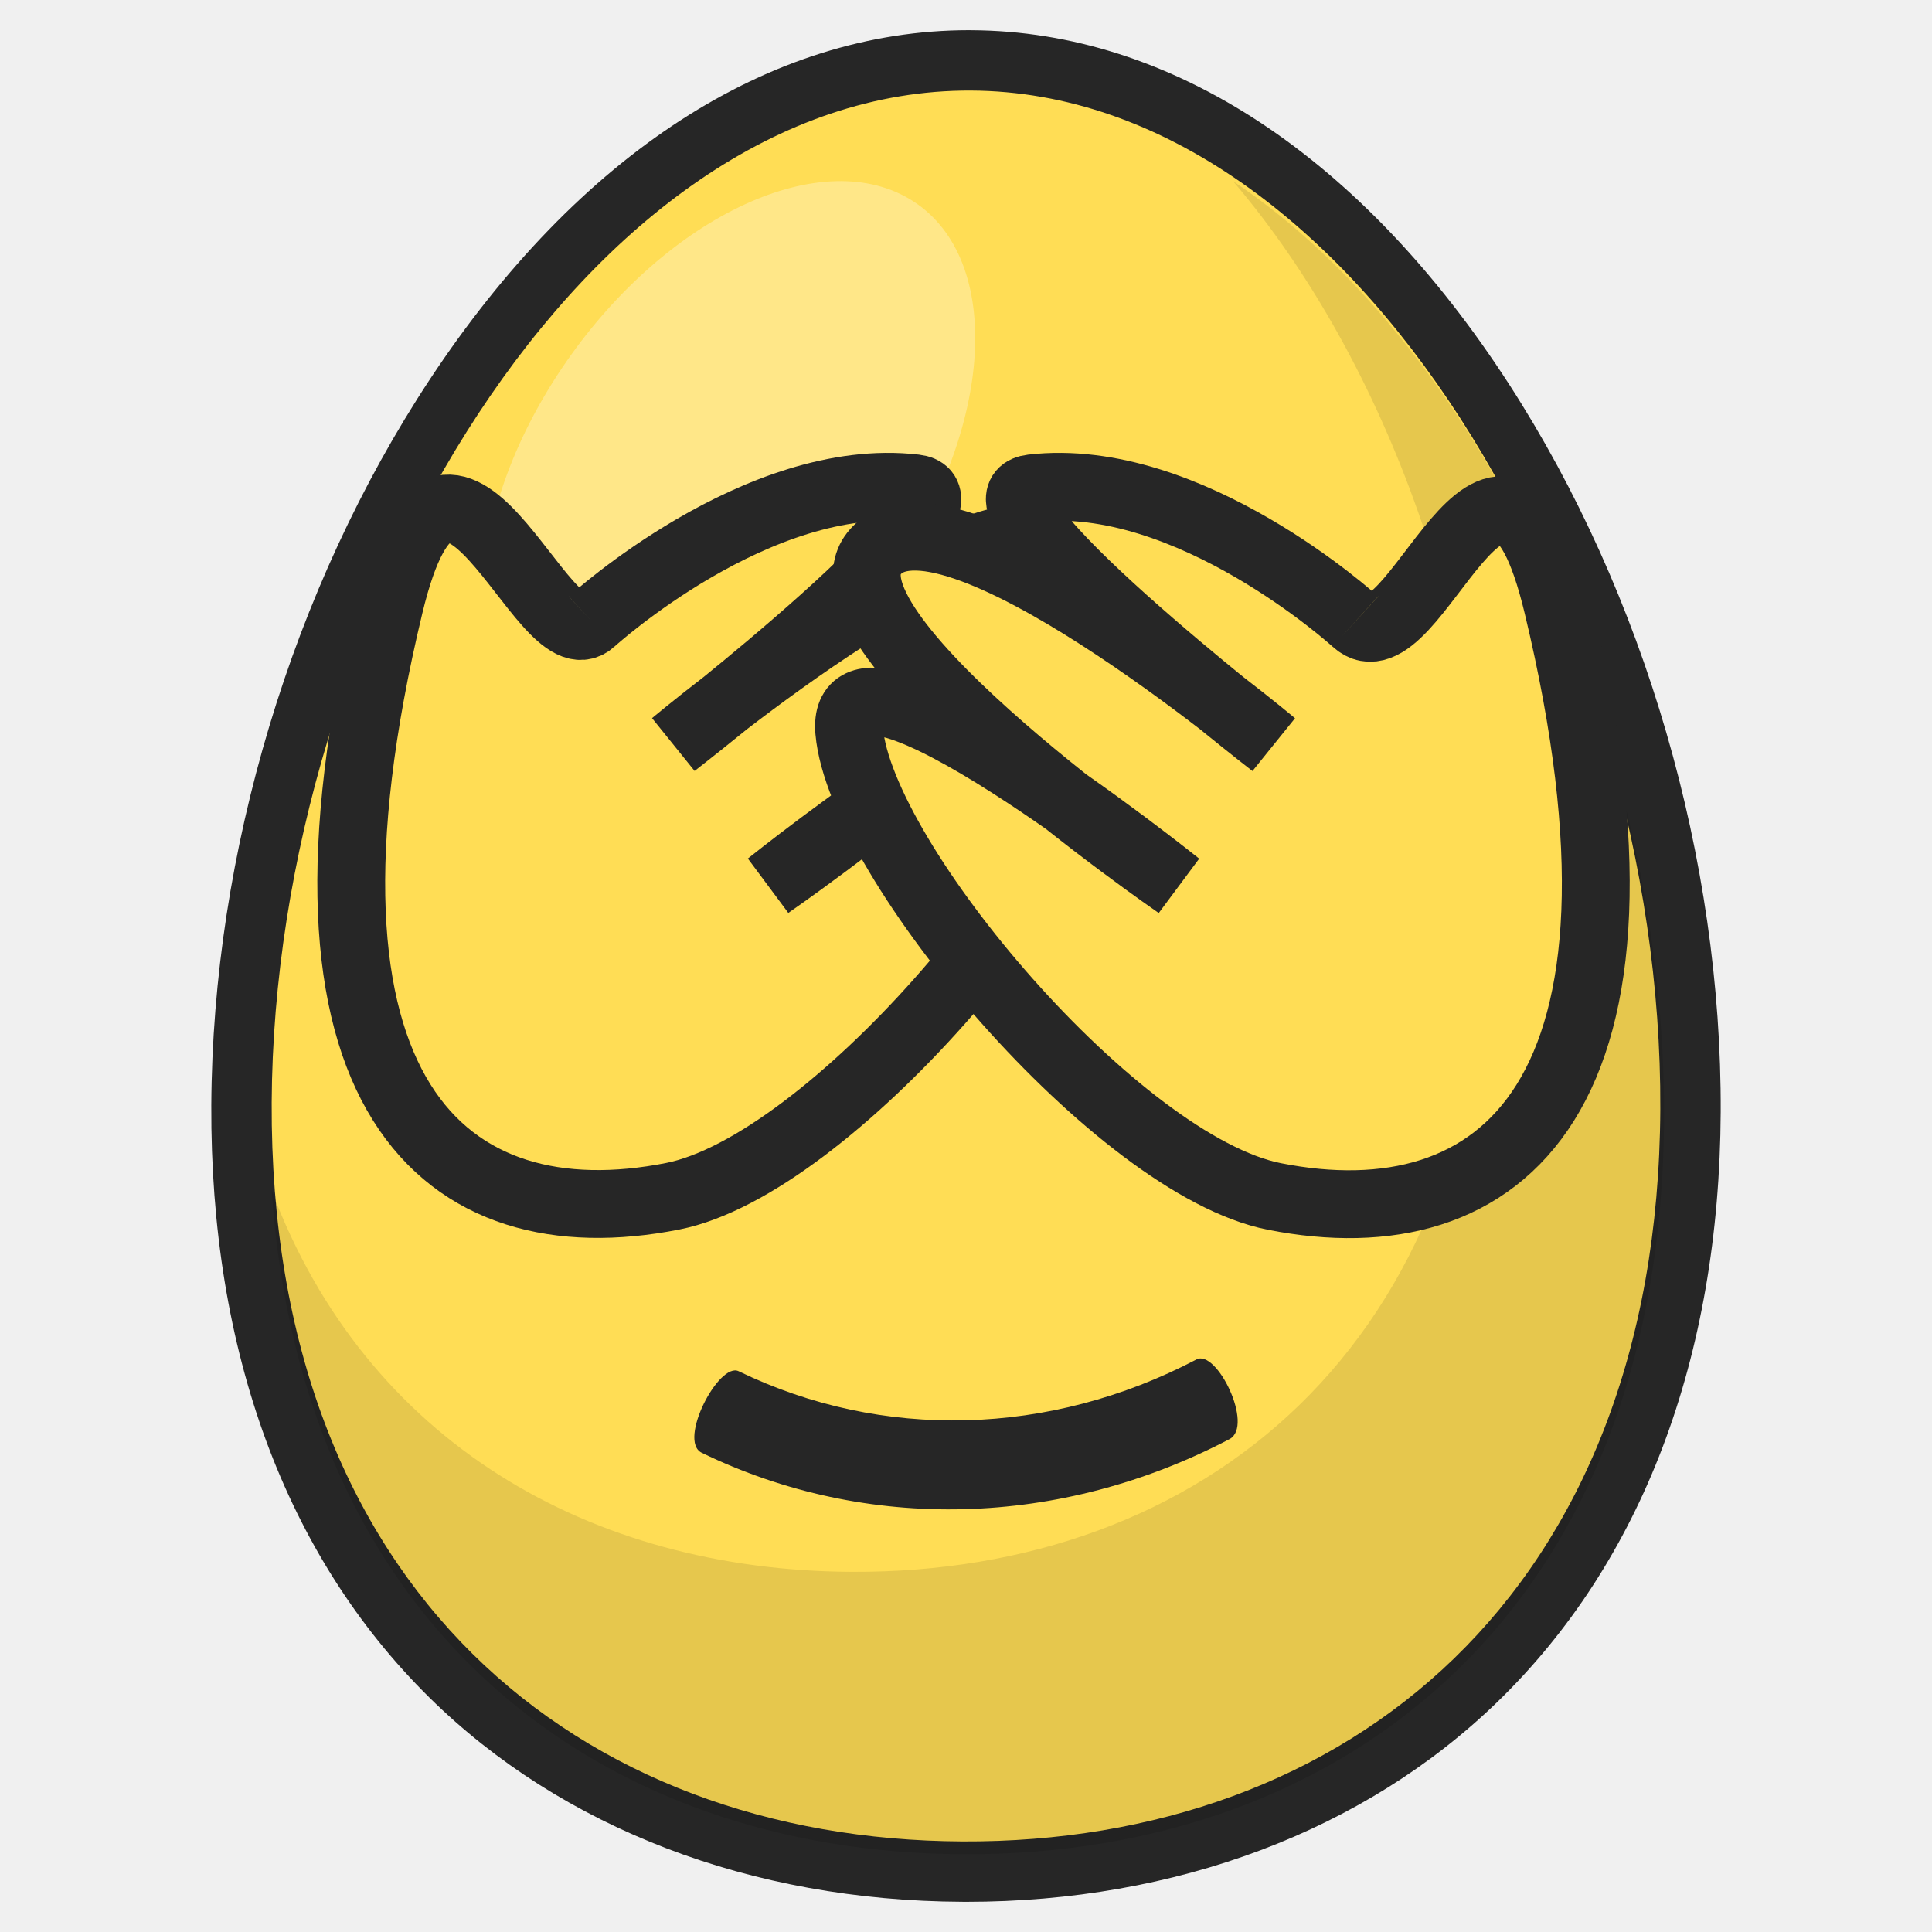
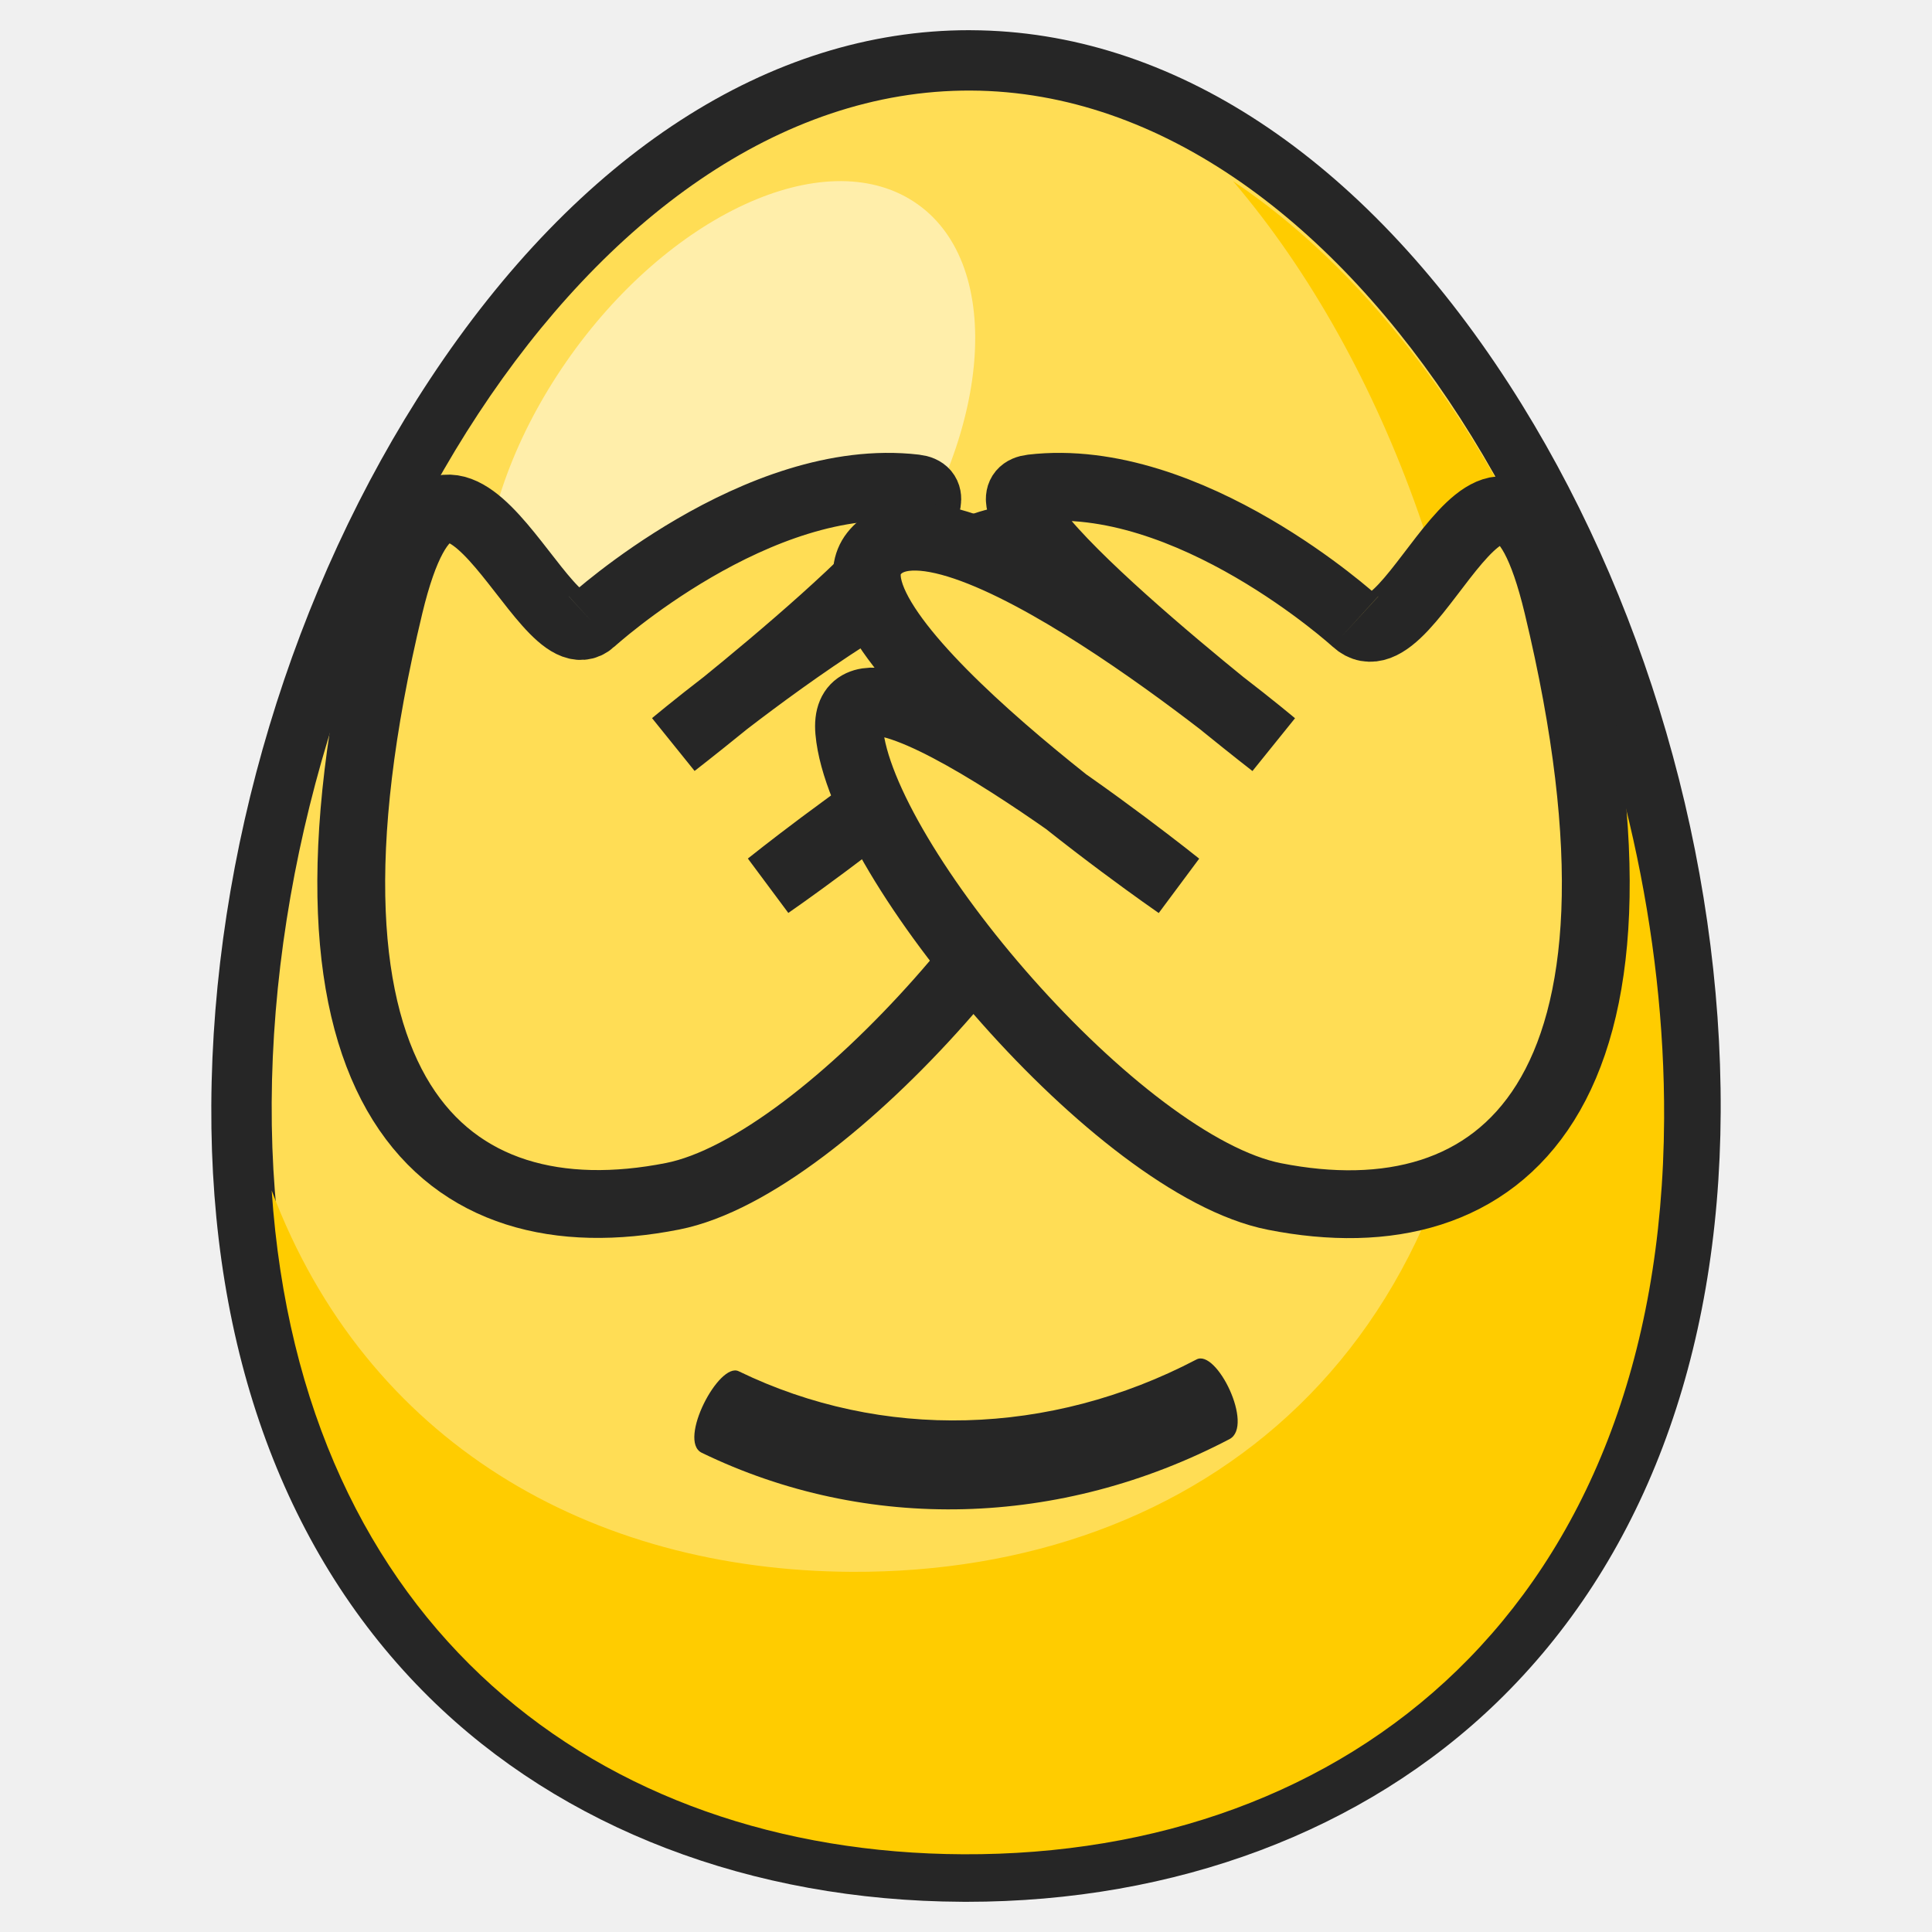
<svg xmlns="http://www.w3.org/2000/svg" viewBox="0 0 64 64">
  <path d="M49.993 12.734C45.122 5.197 38.793 1.03 32.17 1.001L32.099 1C25.501 1 19.16 5.109 14.235 12.575 9.678 19.486 7.04 28.249 7 36.616c-.038 8.137 2.46 14.921 7.226 19.619 4.394 4.331 10.662 6.733 17.65 6.764l.137.001c6.932 0 13.17-2.344 17.575-6.607 4.81-4.655 7.373-11.417 7.412-19.554.039-8.367-2.515-17.153-7.007-24.105" style="display:inline;fill:#262626;fill-opacity:1;fill-rule:nonzero;stroke:none;stroke-width:0;stroke-dasharray:none" />
  <path d="M55 36.737C54.924 52.841 44.587 61.057 31.884 61 19.182 60.943 8.924 52.635 9 36.53 9.076 20.427 19.457 2.942 32.16 3c12.7.056 22.915 17.633 22.84 33.736" style="display:inline;fill:#fd5;fill-opacity:1;fill-rule:nonzero;stroke:none;stroke-width:0;stroke-dasharray:none" />
-   <path d="M40.845 6c5.133 6.02 8.438 15.254 8.397 24.009-.07 14.642-9.47 22.11-21.02 22.06C19.549 52.028 12.129 47.76 9 39.437c.982 14.474 10.844 21.934 22.904 21.988 12.762.058 23.145-8.194 23.222-24.37C55.184 24.77 49.28 11.635 40.845 6" style="display:inline;fill:#000;fill-opacity:.1;fill-rule:nonzero;stroke:none;stroke-width:0;stroke-dasharray:none" />
-   <path d="M29.544 19.007c-3.377 4.87-8.528 7.245-11.506 5.304-2.978-1.94-2.654-7.461.723-12.331 3.377-4.87 8.528-7.244 11.506-5.303 2.978 1.94 2.654 7.46-.723 12.33" style="display:inline;fill:#fff;fill-opacity:.3;fill-rule:nonzero;stroke:none;stroke-width:0;stroke-dasharray:none" />
+   <path d="M40.845 6c5.133 6.02 8.438 15.254 8.397 24.009-.07 14.642-9.47 22.11-21.02 22.06C19.549 52.028 12.129 47.76 9 39.437c.982 14.474 10.844 21.934 22.904 21.988 12.762.058 23.145-8.194 23.222-24.37C55.184 24.77 49.28 11.635 40.845 6" style="display:inline;fill:#fc0;fill-opacity:1;fill-rule:nonzero;stroke:none;stroke-width:0;stroke-dasharray:none" />
+   <path d="M29.544 19.007c-3.377 4.87-8.528 7.245-11.506 5.304-2.978-1.94-2.654-7.461.723-12.331 3.377-4.87 8.528-7.244 11.506-5.303 2.978 1.94 2.654 7.46-.723 12.33" style="display:inline;fill:#fea;fill-opacity:1;fill-rule:nonzero;stroke:none;stroke-width:0;stroke-dasharray:none" />
  <path d="M24.475 45.427c4.74 2.299 10.295 2.155 15.155-.39.67-.37 1.919 2.193 1.102 2.634-5.608 2.938-12.02 3.105-17.49.452-.797-.399.577-3.026 1.231-2.697" style="display:inline;fill:#262626;fill-opacity:1;stroke-width:1.571" />
  <path d="M19.601 20.586s5.507-5.02 10.714-4.409c2.57.301-7.993 8.473-7.993 8.473s10.961-9.2 13.229-6.313c2.058 2.625-10.074 10.98-10.074 10.98s11.237-9.013 10.892-5.094c-.383 4.32-8.892 14.38-14.089 15.405-7.495 1.48-13.306-3.251-9.383-19.571 1.964-8.177 5.074 2.02 6.704.529" style="fill:#fd5;fill-opacity:1;stroke:#262626;stroke-width:2.247;stroke-dasharray:none;stroke-opacity:1" />
  <path d="M44.897 20.587s-5.507-5.02-10.712-4.41c-2.57.301 7.992 8.476 7.992 8.476s-10.96-9.204-13.228-6.315C26.89 20.964 39.022 29.32 39.022 29.32s-11.236-9.014-10.89-5.093c.383 4.32 8.89 14.384 14.087 15.408 7.494 1.48 13.305-3.252 9.382-19.576-1.963-8.18-4.746 2.32-6.703.529" style="fill:#fd5;fill-opacity:1;stroke:#262626;stroke-width:2.247;stroke-dasharray:none;stroke-opacity:1" />
</svg>
